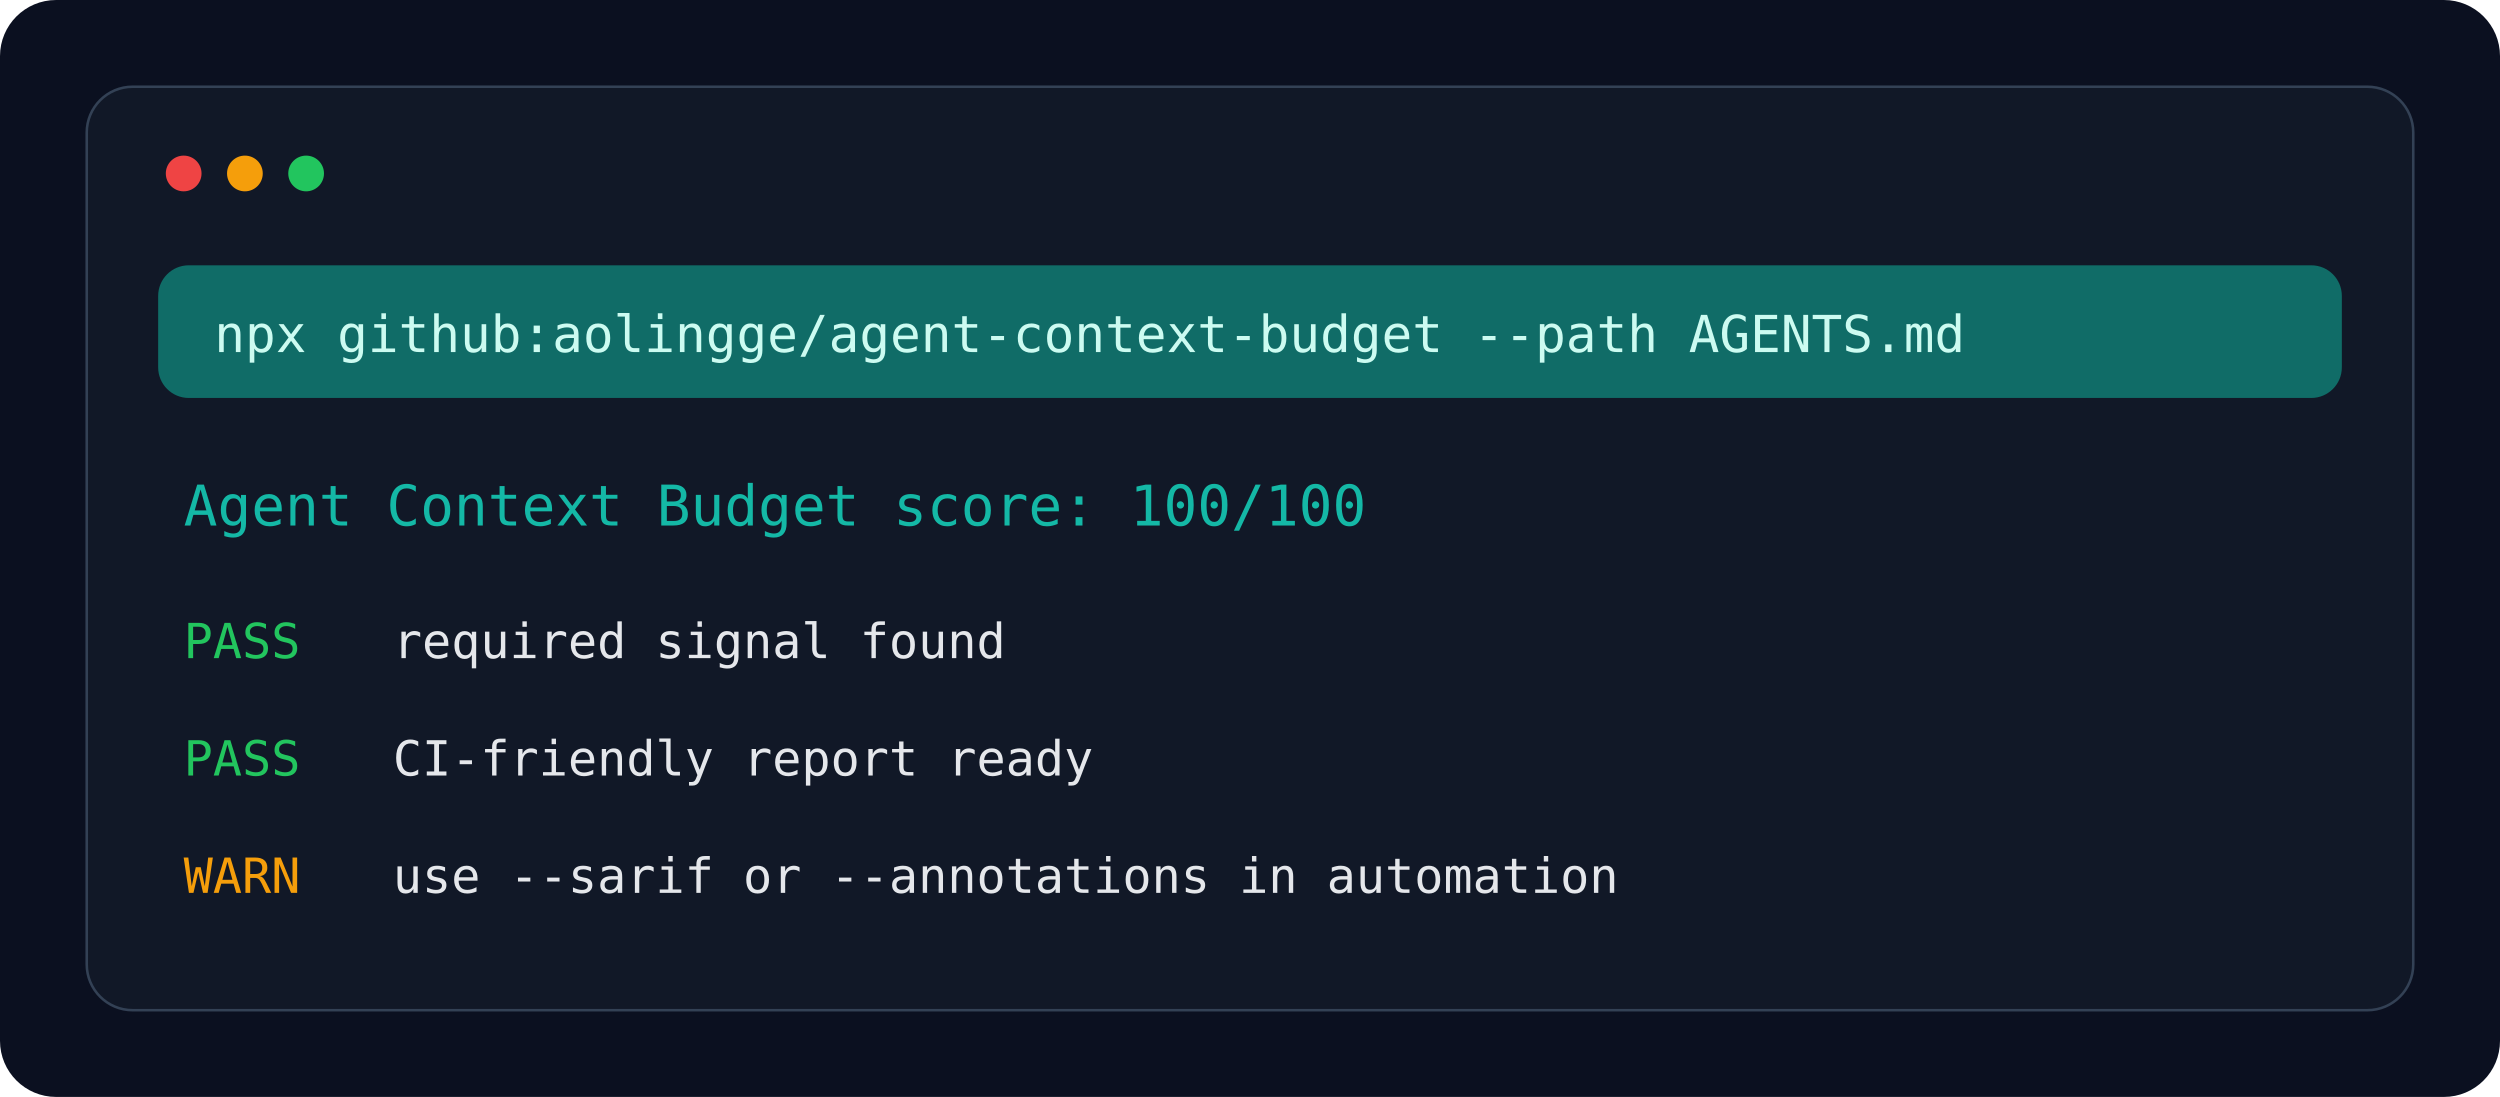
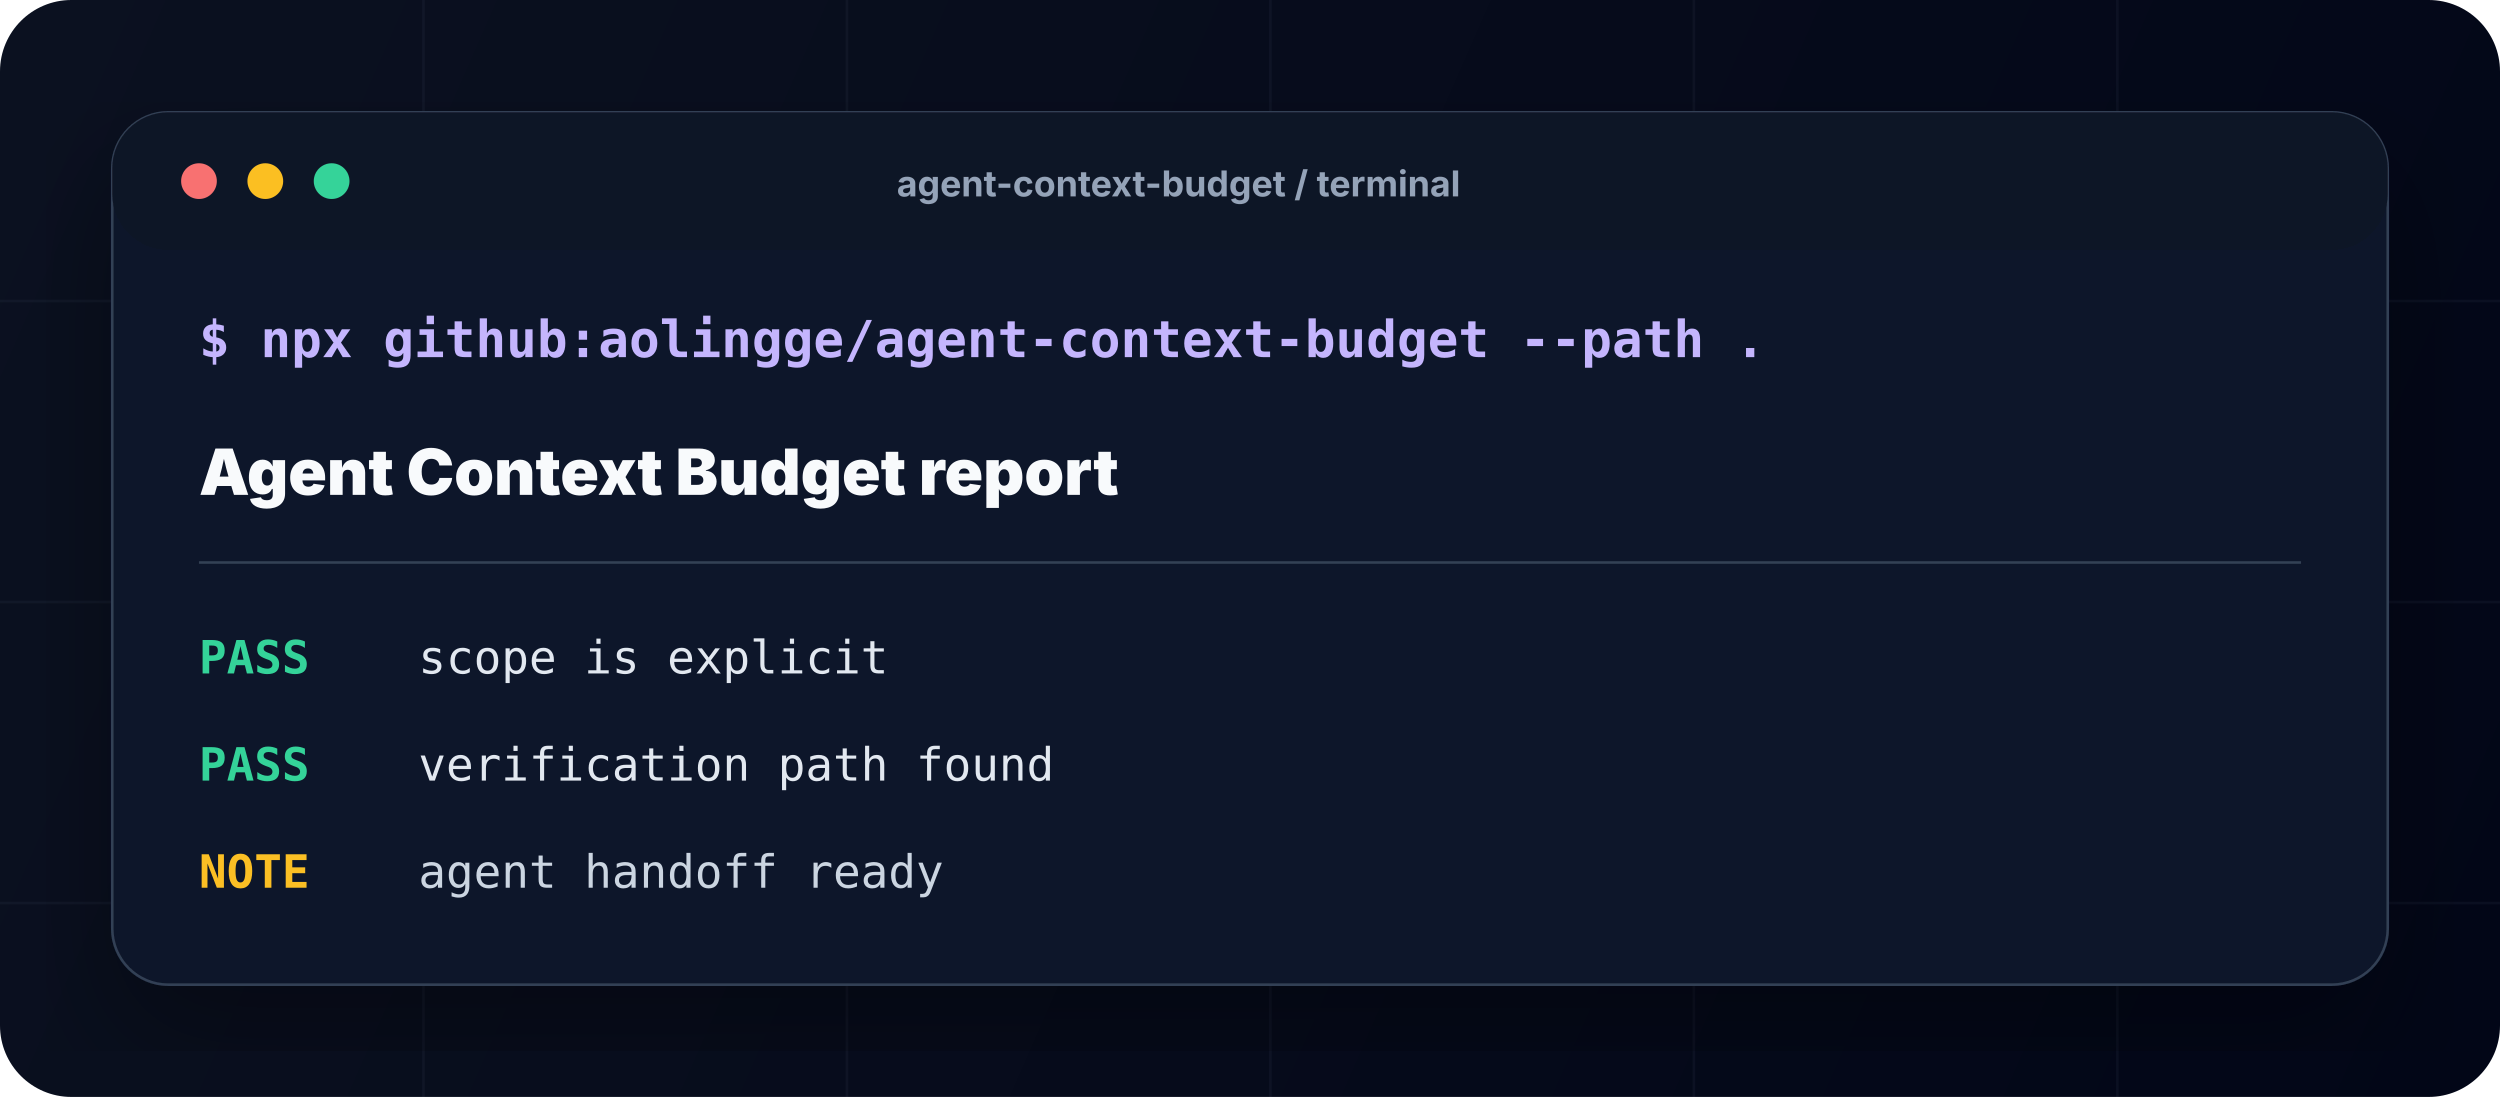
<svg xmlns="http://www.w3.org/2000/svg" width="980" height="430" viewBox="0 0 980 430" fill="none">
-   <rect width="980" height="430" rx="22" fill="#0B1020" />
-   <rect x="34" y="34" width="912" height="362" rx="18" fill="#111827" stroke="#334155" />
-   <circle cx="72" cy="68" r="7" fill="#EF4444" />
-   <circle cx="96" cy="68" r="7" fill="#F59E0B" />
-   <circle cx="120" cy="68" r="7" fill="#22C55E" />
-   <rect x="62" y="104" width="856" height="52" rx="12" fill="#0F766E" opacity=".9" />
-   <text x="84" y="138" fill="#CCFBF1" font-family="JetBrains Mono,Consolas,monospace" font-size="20">npx github:aolingge/agent-context-budget --path AGENTS.md</text>
-   <text x="72" y="206" fill="#14B8A6" font-family="JetBrains Mono,Consolas,monospace" font-size="22">Agent Context Budget score: 100/100</text>
-   <text x="72" y="258" fill="#22C55E" font-family="JetBrains Mono,Consolas,monospace" font-size="19">PASS</text>
-   <text x="154" y="258" fill="#E5E7EB" font-family="JetBrains Mono,Consolas,monospace" font-size="19">required signal found</text>
-   <text x="72" y="304" fill="#22C55E" font-family="JetBrains Mono,Consolas,monospace" font-size="19">PASS</text>
-   <text x="154" y="304" fill="#E5E7EB" font-family="JetBrains Mono,Consolas,monospace" font-size="19">CI-friendly report ready</text>
-   <text x="72" y="350" fill="#F59E0B" font-family="JetBrains Mono,Consolas,monospace" font-size="19">WARN</text>
-   <text x="154" y="350" fill="#E5E7EB" font-family="JetBrains Mono,Consolas,monospace" font-size="19">use --sarif or --annotations in automation</text>
+   <defs>
+     <linearGradient id="panel" x1="0" y1="0" x2="980" y2="430" gradientUnits="userSpaceOnUse">
+       <stop stop-color="#0B1120" />
+       <stop offset="1" stop-color="#020617" />
+     </linearGradient>
+     <filter id="terminalShadow" x="18" y="18" width="944" height="394" filterUnits="userSpaceOnUse" color-interpolation-filters="sRGB">
+       <feDropShadow dx="0" dy="22" stdDeviation="24" flood-color="#000000" flood-opacity=".35" />
+     </filter>
+   </defs>
+   <rect width="980" height="430" rx="28" fill="url(#panel)" />
+   <path d="M0 118h980M0 236h980M0 354h980M166 0v430M332 0v430M498 0v430M664 0v430M830 0v430" stroke="#94A3B8" stroke-opacity=".06" />
+   <g filter="url(#terminalShadow)">
+     <rect x="44" y="44" width="892" height="342" rx="22" fill="#0F172A" stroke="#334155" />
+     <rect x="44" y="44" width="892" height="54" rx="22" fill="#111827" />
+     <circle cx="78" cy="71" r="7" fill="#F87171" />
+     <circle cx="104" cy="71" r="7" fill="#FBBF24" />
+     <circle cx="130" cy="71" r="7" fill="#34D399" />
+     <text x="462" y="77" text-anchor="middle" fill="#94A3B8" font-family="Inter,Segoe UI,Arial,sans-serif" font-size="14" font-weight="700">agent-context-budget / terminal</text>
+   </g>
+   <text x="78" y="140" fill="#C4B5FD" font-family="JetBrains Mono,Consolas,monospace" font-size="20" font-weight="700">$ npx github:aolingge/agent-context-budget --path .</text>
+   <text x="78" y="194" fill="#F8FAFC" font-family="Inter,Segoe UI,Arial,sans-serif" font-size="25" font-weight="850">Agent Context Budget report</text>
+   <rect x="78" y="220" width="824" height="1" fill="#334155" />
+   <text x="78" y="264" fill="#34D399" font-family="JetBrains Mono,Consolas,monospace" font-size="18" font-weight="700">PASS</text>
+   <text x="164" y="264" fill="#E2E8F0" font-family="JetBrains Mono,Consolas,monospace" font-size="18">scope is explicit</text>
+   <text x="78" y="306" fill="#34D399" font-family="JetBrains Mono,Consolas,monospace" font-size="18" font-weight="700">PASS</text>
+   <text x="164" y="306" fill="#E2E8F0" font-family="JetBrains Mono,Consolas,monospace" font-size="18">verification path found</text>
+   <text x="78" y="348" fill="#FBBF24" font-family="JetBrains Mono,Consolas,monospace" font-size="18" font-weight="700">NOTE</text>
+   <text x="164" y="348" fill="#CBD5E1" font-family="JetBrains Mono,Consolas,monospace" font-size="18">agent handoff ready</text>
</svg>
